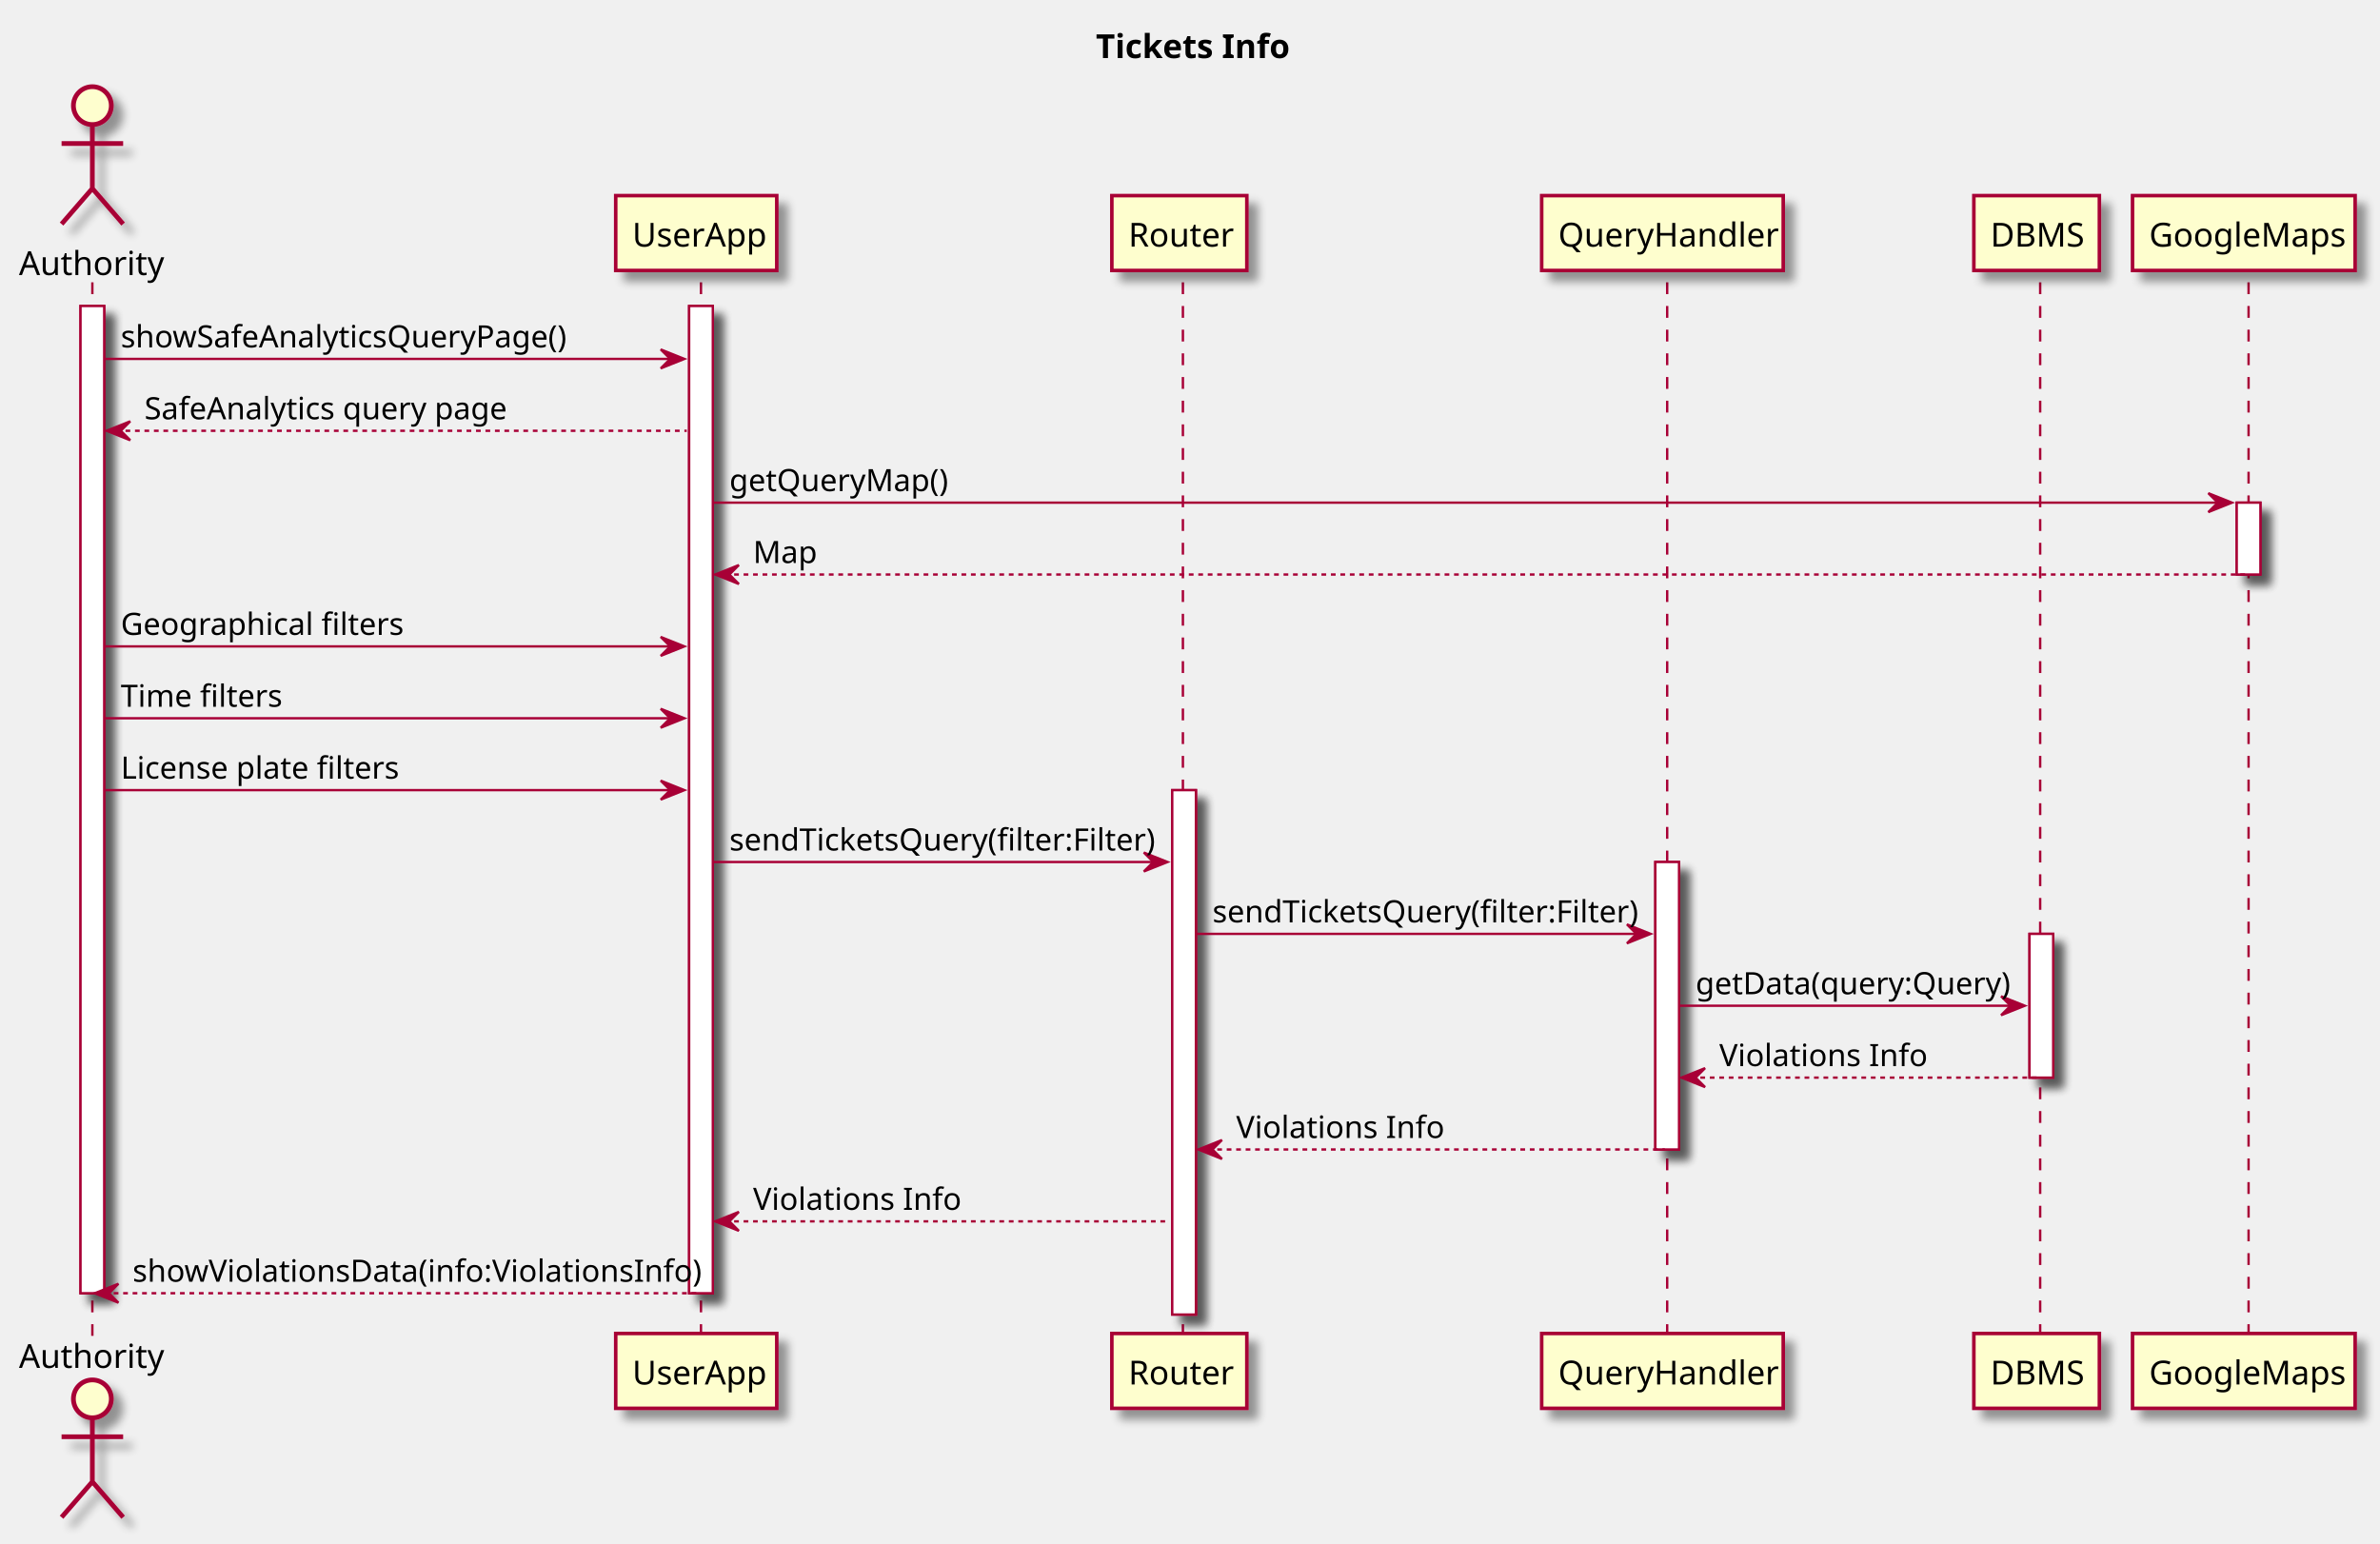
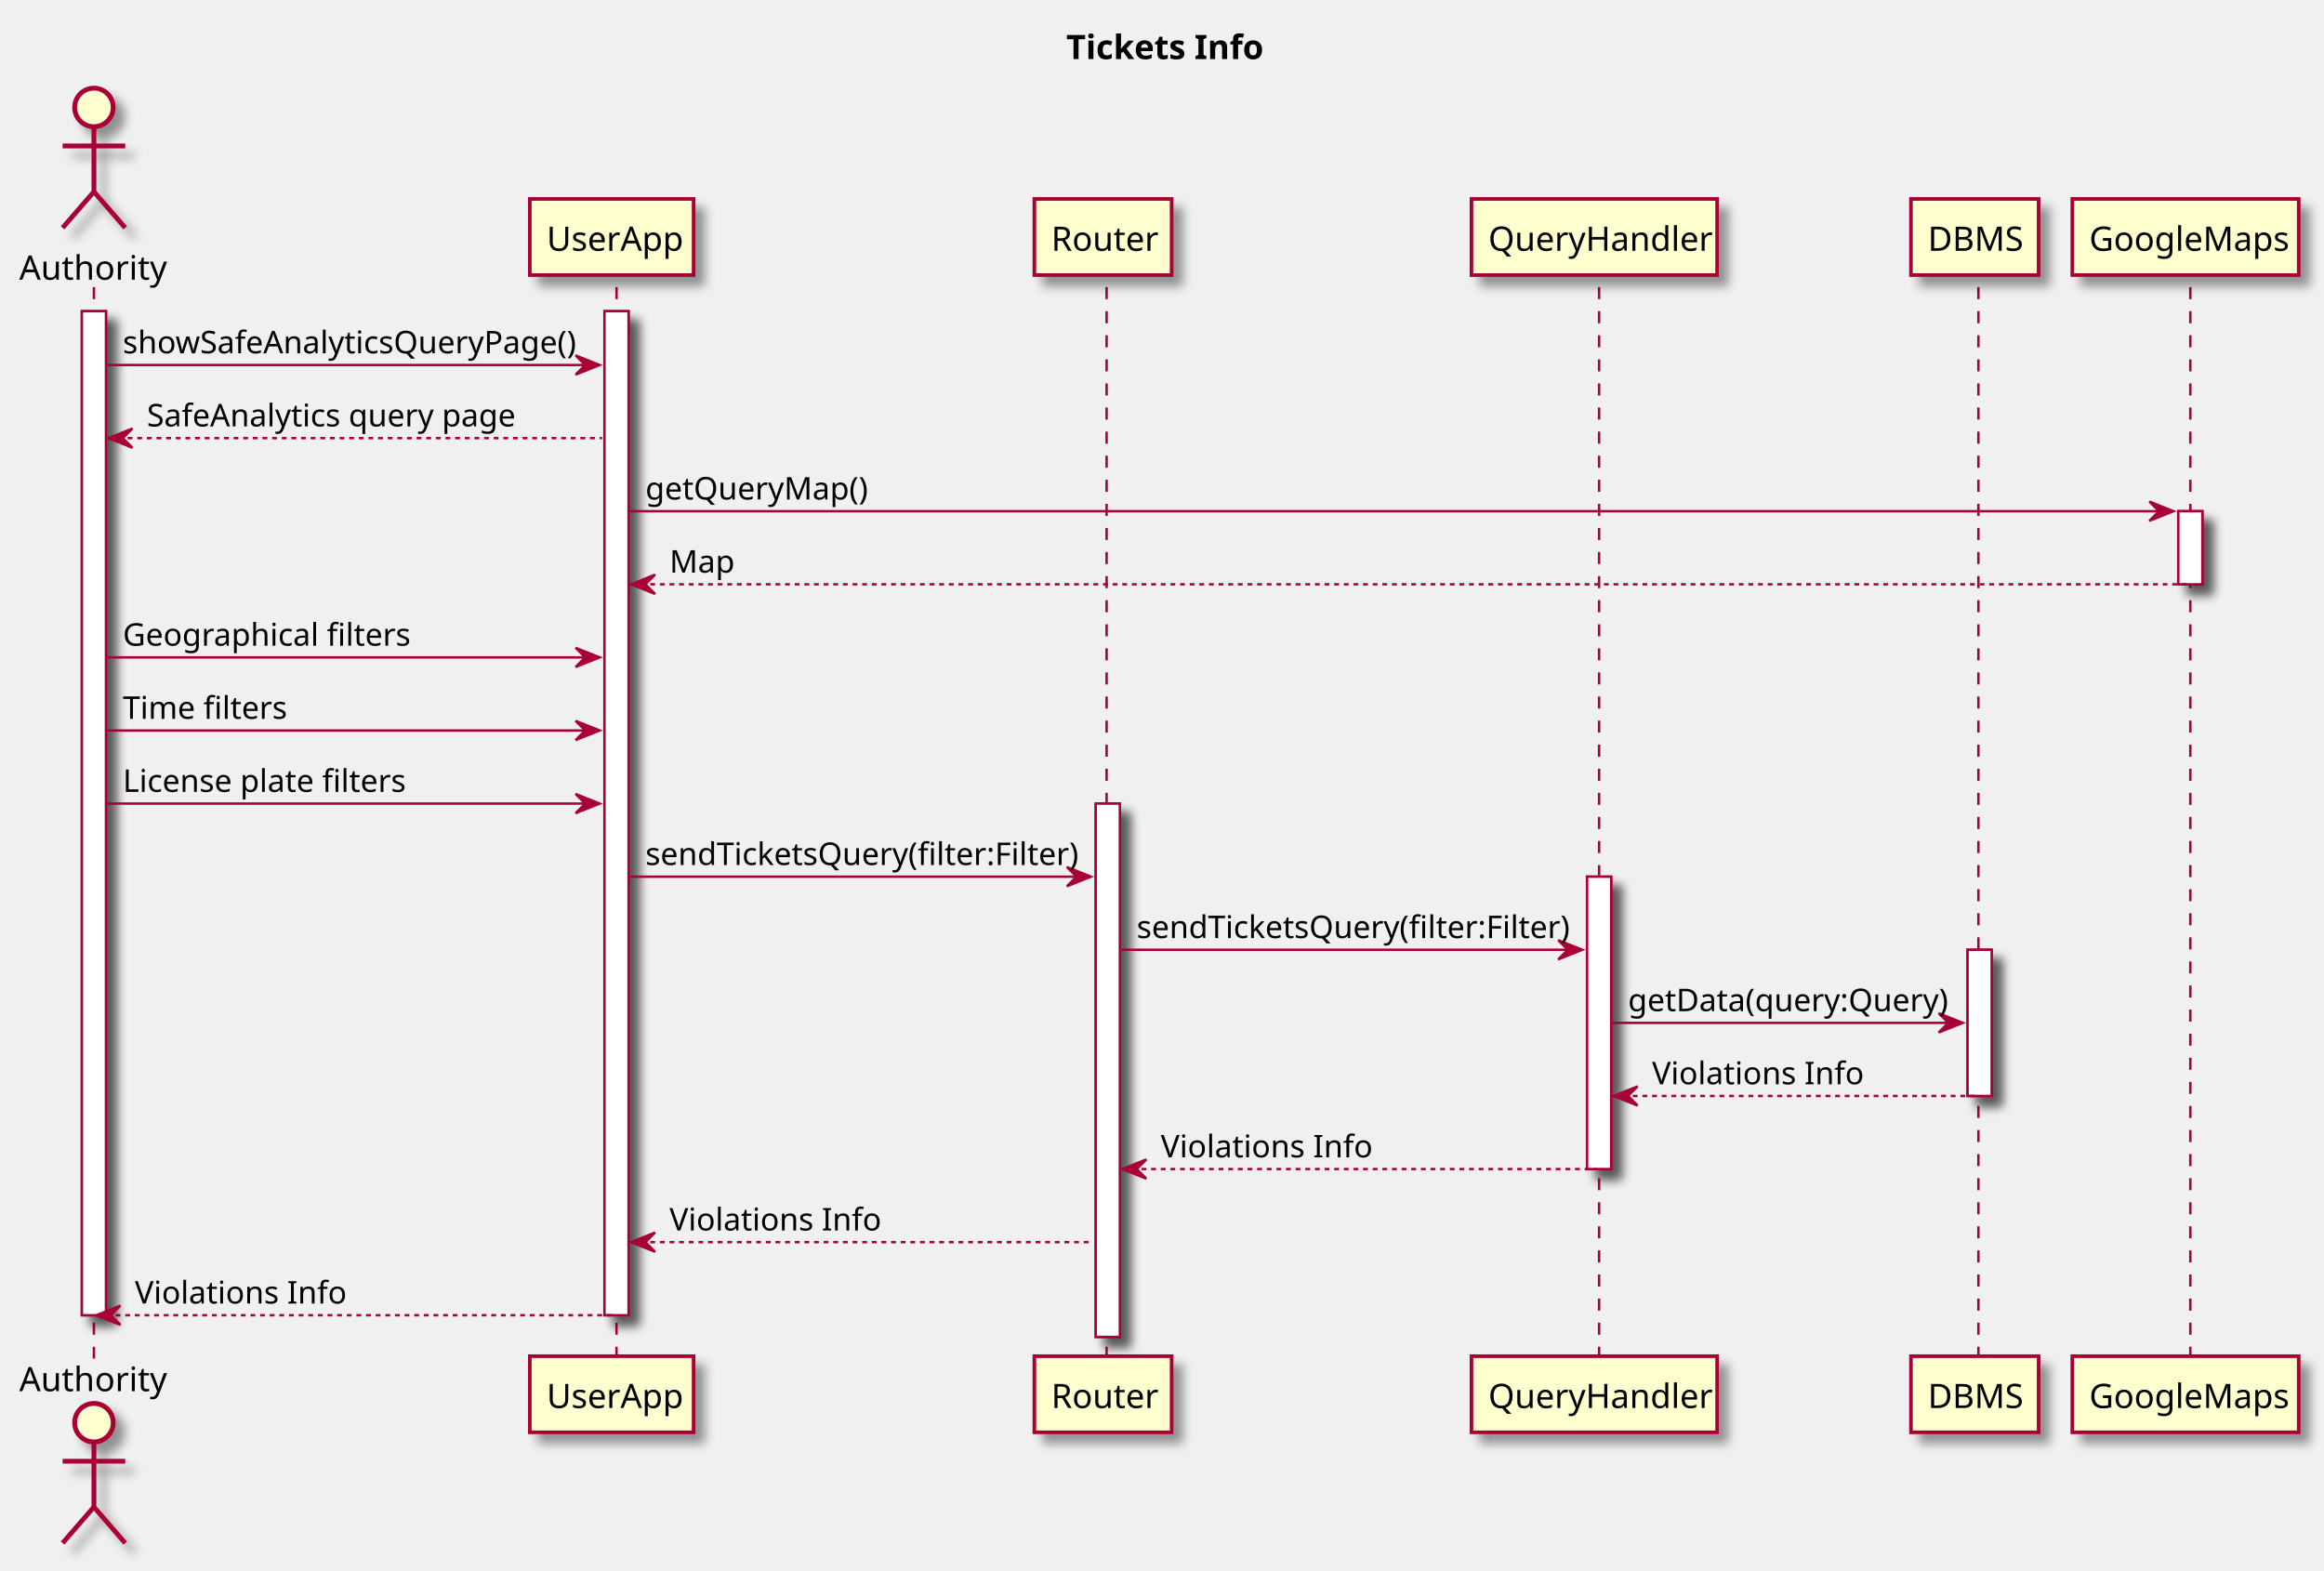
- <svg xmlns="http://www.w3.org/2000/svg" contentScriptType="application/ecmascript" contentStyleType="text/css" height="652px" preserveAspectRatio="none" style="width:1005px;height:652px;" version="1.1" viewBox="0 0 1005 652" width="1005px" zoomAndPan="magnify">
+ <svg xmlns="http://www.w3.org/2000/svg" contentScriptType="application/ecmascript" contentStyleType="text/css" height="652px" preserveAspectRatio="none" style="width:965px;height:652px;" version="1.1" viewBox="0 0 965 652" width="965px" zoomAndPan="magnify">
  <defs>
-     <filter height="300%" id="f18wngyyvjoswi" width="300%" x="-1" y="-1">
+     <filter height="300%" id="flj56y3er52de" width="300%" x="-1" y="-1">
      <feGaussianBlur result="blurOut" stdDeviation="2.0" />
      <feColorMatrix in="blurOut" result="blurOut2" type="matrix" values="0 0 0 0 0 0 0 0 0 0 0 0 0 0 0 0 0 0 .4 0" />
      <feOffset dx="4.0" dy="4.0" in="blurOut2" result="blurOut3" />
      <feBlend in="SourceGraphic" in2="blurOut3" mode="normal" />
    </filter>
  </defs>
  <g>
-     <text fill="#000000" font-family="sans-serif" font-size="14" font-weight="bold" lengthAdjust="spacingAndGlyphs" textLength="81" x="462.75" y="24.533">Tickets Info</text>
-     <rect fill="#FFFFFF" filter="url(#f18wngyyvjoswi)" height="416.922" style="stroke: #A80036; stroke-width: 1.0;" width="10" x="34" y="129.219" />
-     <rect fill="#FFFFFF" filter="url(#f18wngyyvjoswi)" height="416.922" style="stroke: #A80036; stroke-width: 1.0;" width="10" x="291" y="129.219" />
-     <rect fill="#FFFFFF" filter="url(#f18wngyyvjoswi)" height="221.461" style="stroke: #A80036; stroke-width: 1.0;" width="10" x="495" y="333.68" />
-     <rect fill="#FFFFFF" filter="url(#f18wngyyvjoswi)" height="121.406" style="stroke: #A80036; stroke-width: 1.0;" width="10" x="699" y="364.031" />
-     <rect fill="#FFFFFF" filter="url(#f18wngyyvjoswi)" height="60.703" style="stroke: #A80036; stroke-width: 1.0;" width="10" x="857" y="394.383" />
-     <rect fill="#FFFFFF" filter="url(#f18wngyyvjoswi)" height="30.352" style="stroke: #A80036; stroke-width: 1.0;" width="10" x="944.5" y="212.273" />
+     <text fill="#000000" font-family="sans-serif" font-size="14" font-weight="bold" lengthAdjust="spacingAndGlyphs" textLength="81" x="442.75" y="24.533">Tickets Info</text>
+     <rect fill="#FFFFFF" filter="url(#flj56y3er52de)" height="416.922" style="stroke: #A80036; stroke-width: 1.0;" width="10" x="34" y="129.219" />
+     <rect fill="#FFFFFF" filter="url(#flj56y3er52de)" height="416.922" style="stroke: #A80036; stroke-width: 1.0;" width="10" x="251" y="129.219" />
+     <rect fill="#FFFFFF" filter="url(#flj56y3er52de)" height="221.461" style="stroke: #A80036; stroke-width: 1.0;" width="10" x="455" y="333.68" />
+     <rect fill="#FFFFFF" filter="url(#flj56y3er52de)" height="121.406" style="stroke: #A80036; stroke-width: 1.0;" width="10" x="659" y="364.031" />
+     <rect fill="#FFFFFF" filter="url(#flj56y3er52de)" height="60.703" style="stroke: #A80036; stroke-width: 1.0;" width="10" x="817" y="394.383" />
+     <rect fill="#FFFFFF" filter="url(#flj56y3er52de)" height="30.352" style="stroke: #A80036; stroke-width: 1.0;" width="10" x="904.5" y="212.273" />
    <line style="stroke: #A80036; stroke-width: 1.0; stroke-dasharray: 5.0,5.0;" x1="39" x2="39" y1="119.219" y2="564.141" />
-     <line style="stroke: #A80036; stroke-width: 1.0; stroke-dasharray: 5.0,5.0;" x1="296" x2="296" y1="119.219" y2="564.141" />
-     <line style="stroke: #A80036; stroke-width: 1.0; stroke-dasharray: 5.0,5.0;" x1="499.5" x2="499.5" y1="119.219" y2="564.141" />
-     <line style="stroke: #A80036; stroke-width: 1.0; stroke-dasharray: 5.0,5.0;" x1="704" x2="704" y1="119.219" y2="564.141" />
-     <line style="stroke: #A80036; stroke-width: 1.0; stroke-dasharray: 5.0,5.0;" x1="861.5" x2="861.5" y1="119.219" y2="564.141" />
-     <line style="stroke: #A80036; stroke-width: 1.0; stroke-dasharray: 5.0,5.0;" x1="949.5" x2="949.5" y1="119.219" y2="564.141" />
+     <line style="stroke: #A80036; stroke-width: 1.0; stroke-dasharray: 5.0,5.0;" x1="256" x2="256" y1="119.219" y2="564.141" />
+     <line style="stroke: #A80036; stroke-width: 1.0; stroke-dasharray: 5.0,5.0;" x1="459.5" x2="459.5" y1="119.219" y2="564.141" />
+     <line style="stroke: #A80036; stroke-width: 1.0; stroke-dasharray: 5.0,5.0;" x1="664" x2="664" y1="119.219" y2="564.141" />
+     <line style="stroke: #A80036; stroke-width: 1.0; stroke-dasharray: 5.0,5.0;" x1="821.5" x2="821.5" y1="119.219" y2="564.141" />
+     <line style="stroke: #A80036; stroke-width: 1.0; stroke-dasharray: 5.0,5.0;" x1="909.5" x2="909.5" y1="119.219" y2="564.141" />
    <text fill="#000000" font-family="sans-serif" font-size="14" lengthAdjust="spacingAndGlyphs" textLength="56" x="8" y="116.143">Authority</text>
-     <ellipse cx="39" cy="44.609" fill="#FEFECE" filter="url(#f18wngyyvjoswi)" rx="8" ry="8" style="stroke: #A80036; stroke-width: 2.0;" />
-     <path d="M39,52.609 L39,79.609 M26,60.609 L52,60.609 M39,79.609 L26,94.609 M39,79.609 L52,94.609 " fill="none" filter="url(#f18wngyyvjoswi)" style="stroke: #A80036; stroke-width: 2.0;" />
+     <ellipse cx="39" cy="44.609" fill="#FEFECE" filter="url(#flj56y3er52de)" rx="8" ry="8" style="stroke: #A80036; stroke-width: 2.0;" />
+     <path d="M39,52.609 L39,79.609 M26,60.609 L52,60.609 M39,79.609 L26,94.609 M39,79.609 L52,94.609 " fill="none" filter="url(#flj56y3er52de)" style="stroke: #A80036; stroke-width: 2.0;" />
    <text fill="#000000" font-family="sans-serif" font-size="14" lengthAdjust="spacingAndGlyphs" textLength="56" x="8" y="577.674">Authority</text>
-     <ellipse cx="39" cy="590.75" fill="#FEFECE" filter="url(#f18wngyyvjoswi)" rx="8" ry="8" style="stroke: #A80036; stroke-width: 2.0;" />
-     <path d="M39,598.75 L39,625.75 M26,606.75 L52,606.75 M39,625.75 L26,640.75 M39,625.75 L52,640.75 " fill="none" filter="url(#f18wngyyvjoswi)" style="stroke: #A80036; stroke-width: 2.0;" />
-     <rect fill="#FEFECE" filter="url(#f18wngyyvjoswi)" height="31.609" style="stroke: #A80036; stroke-width: 1.5;" width="68" x="260" y="82.609" />
-     <text fill="#000000" font-family="sans-serif" font-size="14" lengthAdjust="spacingAndGlyphs" textLength="54" x="267" y="104.143">UserApp</text>
-     <rect fill="#FEFECE" filter="url(#f18wngyyvjoswi)" height="31.609" style="stroke: #A80036; stroke-width: 1.5;" width="68" x="260" y="563.141" />
-     <text fill="#000000" font-family="sans-serif" font-size="14" lengthAdjust="spacingAndGlyphs" textLength="54" x="267" y="584.674">UserApp</text>
-     <rect fill="#FEFECE" filter="url(#f18wngyyvjoswi)" height="31.609" style="stroke: #A80036; stroke-width: 1.5;" width="57" x="469.5" y="82.609" />
-     <text fill="#000000" font-family="sans-serif" font-size="14" lengthAdjust="spacingAndGlyphs" textLength="43" x="476.5" y="104.143">Router</text>
-     <rect fill="#FEFECE" filter="url(#f18wngyyvjoswi)" height="31.609" style="stroke: #A80036; stroke-width: 1.5;" width="57" x="469.5" y="563.141" />
-     <text fill="#000000" font-family="sans-serif" font-size="14" lengthAdjust="spacingAndGlyphs" textLength="43" x="476.5" y="584.674">Router</text>
-     <rect fill="#FEFECE" filter="url(#f18wngyyvjoswi)" height="31.609" style="stroke: #A80036; stroke-width: 1.5;" width="102" x="651" y="82.609" />
-     <text fill="#000000" font-family="sans-serif" font-size="14" lengthAdjust="spacingAndGlyphs" textLength="88" x="658" y="104.143">QueryHandler</text>
-     <rect fill="#FEFECE" filter="url(#f18wngyyvjoswi)" height="31.609" style="stroke: #A80036; stroke-width: 1.5;" width="102" x="651" y="563.141" />
-     <text fill="#000000" font-family="sans-serif" font-size="14" lengthAdjust="spacingAndGlyphs" textLength="88" x="658" y="584.674">QueryHandler</text>
-     <rect fill="#FEFECE" filter="url(#f18wngyyvjoswi)" height="31.609" style="stroke: #A80036; stroke-width: 1.5;" width="53" x="833.5" y="82.609" />
-     <text fill="#000000" font-family="sans-serif" font-size="14" lengthAdjust="spacingAndGlyphs" textLength="39" x="840.5" y="104.143">DBMS</text>
-     <rect fill="#FEFECE" filter="url(#f18wngyyvjoswi)" height="31.609" style="stroke: #A80036; stroke-width: 1.5;" width="53" x="833.5" y="563.141" />
-     <text fill="#000000" font-family="sans-serif" font-size="14" lengthAdjust="spacingAndGlyphs" textLength="39" x="840.5" y="584.674">DBMS</text>
-     <rect fill="#FEFECE" filter="url(#f18wngyyvjoswi)" height="31.609" style="stroke: #A80036; stroke-width: 1.5;" width="94" x="900.5" y="82.609" />
-     <text fill="#000000" font-family="sans-serif" font-size="14" lengthAdjust="spacingAndGlyphs" textLength="80" x="907.5" y="104.143">GoogleMaps</text>
-     <rect fill="#FEFECE" filter="url(#f18wngyyvjoswi)" height="31.609" style="stroke: #A80036; stroke-width: 1.5;" width="94" x="900.5" y="563.141" />
-     <text fill="#000000" font-family="sans-serif" font-size="14" lengthAdjust="spacingAndGlyphs" textLength="80" x="907.5" y="584.674">GoogleMaps</text>
-     <rect fill="#FFFFFF" filter="url(#f18wngyyvjoswi)" height="416.922" style="stroke: #A80036; stroke-width: 1.0;" width="10" x="34" y="129.219" />
-     <rect fill="#FFFFFF" filter="url(#f18wngyyvjoswi)" height="416.922" style="stroke: #A80036; stroke-width: 1.0;" width="10" x="291" y="129.219" />
-     <rect fill="#FFFFFF" filter="url(#f18wngyyvjoswi)" height="221.461" style="stroke: #A80036; stroke-width: 1.0;" width="10" x="495" y="333.68" />
-     <rect fill="#FFFFFF" filter="url(#f18wngyyvjoswi)" height="121.406" style="stroke: #A80036; stroke-width: 1.0;" width="10" x="699" y="364.031" />
-     <rect fill="#FFFFFF" filter="url(#f18wngyyvjoswi)" height="60.703" style="stroke: #A80036; stroke-width: 1.0;" width="10" x="857" y="394.383" />
-     <rect fill="#FFFFFF" filter="url(#f18wngyyvjoswi)" height="30.352" style="stroke: #A80036; stroke-width: 1.0;" width="10" x="944.5" y="212.273" />
-     <polygon fill="#A80036" points="279,147.57,289,151.57,279,155.57,283,151.57" style="stroke: #A80036; stroke-width: 1.0;" />
-     <line style="stroke: #A80036; stroke-width: 1.0;" x1="44" x2="285" y1="151.57" y2="151.57" />
+     <ellipse cx="39" cy="590.75" fill="#FEFECE" filter="url(#flj56y3er52de)" rx="8" ry="8" style="stroke: #A80036; stroke-width: 2.0;" />
+     <path d="M39,598.75 L39,625.75 M26,606.75 L52,606.75 M39,625.75 L26,640.75 M39,625.75 L52,640.75 " fill="none" filter="url(#flj56y3er52de)" style="stroke: #A80036; stroke-width: 2.0;" />
+     <rect fill="#FEFECE" filter="url(#flj56y3er52de)" height="31.609" style="stroke: #A80036; stroke-width: 1.5;" width="68" x="220" y="82.609" />
+     <text fill="#000000" font-family="sans-serif" font-size="14" lengthAdjust="spacingAndGlyphs" textLength="54" x="227" y="104.143">UserApp</text>
+     <rect fill="#FEFECE" filter="url(#flj56y3er52de)" height="31.609" style="stroke: #A80036; stroke-width: 1.5;" width="68" x="220" y="563.141" />
+     <text fill="#000000" font-family="sans-serif" font-size="14" lengthAdjust="spacingAndGlyphs" textLength="54" x="227" y="584.674">UserApp</text>
+     <rect fill="#FEFECE" filter="url(#flj56y3er52de)" height="31.609" style="stroke: #A80036; stroke-width: 1.5;" width="57" x="429.5" y="82.609" />
+     <text fill="#000000" font-family="sans-serif" font-size="14" lengthAdjust="spacingAndGlyphs" textLength="43" x="436.5" y="104.143">Router</text>
+     <rect fill="#FEFECE" filter="url(#flj56y3er52de)" height="31.609" style="stroke: #A80036; stroke-width: 1.5;" width="57" x="429.5" y="563.141" />
+     <text fill="#000000" font-family="sans-serif" font-size="14" lengthAdjust="spacingAndGlyphs" textLength="43" x="436.5" y="584.674">Router</text>
+     <rect fill="#FEFECE" filter="url(#flj56y3er52de)" height="31.609" style="stroke: #A80036; stroke-width: 1.5;" width="102" x="611" y="82.609" />
+     <text fill="#000000" font-family="sans-serif" font-size="14" lengthAdjust="spacingAndGlyphs" textLength="88" x="618" y="104.143">QueryHandler</text>
+     <rect fill="#FEFECE" filter="url(#flj56y3er52de)" height="31.609" style="stroke: #A80036; stroke-width: 1.5;" width="102" x="611" y="563.141" />
+     <text fill="#000000" font-family="sans-serif" font-size="14" lengthAdjust="spacingAndGlyphs" textLength="88" x="618" y="584.674">QueryHandler</text>
+     <rect fill="#FEFECE" filter="url(#flj56y3er52de)" height="31.609" style="stroke: #A80036; stroke-width: 1.5;" width="53" x="793.5" y="82.609" />
+     <text fill="#000000" font-family="sans-serif" font-size="14" lengthAdjust="spacingAndGlyphs" textLength="39" x="800.5" y="104.143">DBMS</text>
+     <rect fill="#FEFECE" filter="url(#flj56y3er52de)" height="31.609" style="stroke: #A80036; stroke-width: 1.5;" width="53" x="793.5" y="563.141" />
+     <text fill="#000000" font-family="sans-serif" font-size="14" lengthAdjust="spacingAndGlyphs" textLength="39" x="800.5" y="584.674">DBMS</text>
+     <rect fill="#FEFECE" filter="url(#flj56y3er52de)" height="31.609" style="stroke: #A80036; stroke-width: 1.5;" width="94" x="860.5" y="82.609" />
+     <text fill="#000000" font-family="sans-serif" font-size="14" lengthAdjust="spacingAndGlyphs" textLength="80" x="867.5" y="104.143">GoogleMaps</text>
+     <rect fill="#FEFECE" filter="url(#flj56y3er52de)" height="31.609" style="stroke: #A80036; stroke-width: 1.5;" width="94" x="860.5" y="563.141" />
+     <text fill="#000000" font-family="sans-serif" font-size="14" lengthAdjust="spacingAndGlyphs" textLength="80" x="867.5" y="584.674">GoogleMaps</text>
+     <rect fill="#FFFFFF" filter="url(#flj56y3er52de)" height="416.922" style="stroke: #A80036; stroke-width: 1.0;" width="10" x="34" y="129.219" />
+     <rect fill="#FFFFFF" filter="url(#flj56y3er52de)" height="416.922" style="stroke: #A80036; stroke-width: 1.0;" width="10" x="251" y="129.219" />
+     <rect fill="#FFFFFF" filter="url(#flj56y3er52de)" height="221.461" style="stroke: #A80036; stroke-width: 1.0;" width="10" x="455" y="333.68" />
+     <rect fill="#FFFFFF" filter="url(#flj56y3er52de)" height="121.406" style="stroke: #A80036; stroke-width: 1.0;" width="10" x="659" y="364.031" />
+     <rect fill="#FFFFFF" filter="url(#flj56y3er52de)" height="60.703" style="stroke: #A80036; stroke-width: 1.0;" width="10" x="817" y="394.383" />
+     <rect fill="#FFFFFF" filter="url(#flj56y3er52de)" height="30.352" style="stroke: #A80036; stroke-width: 1.0;" width="10" x="904.5" y="212.273" />
+     <polygon fill="#A80036" points="239,147.57,249,151.57,239,155.57,243,151.57" style="stroke: #A80036; stroke-width: 1.0;" />
+     <line style="stroke: #A80036; stroke-width: 1.0;" x1="44" x2="245" y1="151.57" y2="151.57" />
    <text fill="#000000" font-family="sans-serif" font-size="13" lengthAdjust="spacingAndGlyphs" textLength="183" x="51" y="146.714">showSafeAnalyticsQueryPage()</text>
    <polygon fill="#A80036" points="55,177.922,45,181.922,55,185.922,51,181.922" style="stroke: #A80036; stroke-width: 1.0;" />
-     <line style="stroke: #A80036; stroke-width: 1.0; stroke-dasharray: 2.0,2.0;" x1="49" x2="290" y1="181.922" y2="181.922" />
+     <line style="stroke: #A80036; stroke-width: 1.0; stroke-dasharray: 2.0,2.0;" x1="49" x2="250" y1="181.922" y2="181.922" />
    <text fill="#000000" font-family="sans-serif" font-size="13" lengthAdjust="spacingAndGlyphs" textLength="148" x="61" y="177.065">SafeAnalytics query page</text>
-     <polygon fill="#A80036" points="932.5,208.273,942.5,212.273,932.5,216.273,936.5,212.273" style="stroke: #A80036; stroke-width: 1.0;" />
-     <line style="stroke: #A80036; stroke-width: 1.0;" x1="301" x2="938.5" y1="212.273" y2="212.273" />
-     <text fill="#000000" font-family="sans-serif" font-size="13" lengthAdjust="spacingAndGlyphs" textLength="86" x="308" y="207.417">getQueryMap()</text>
-     <polygon fill="#A80036" points="312,238.625,302,242.625,312,246.625,308,242.625" style="stroke: #A80036; stroke-width: 1.0;" />
-     <line style="stroke: #A80036; stroke-width: 1.0; stroke-dasharray: 2.0,2.0;" x1="306" x2="948.5" y1="242.625" y2="242.625" />
-     <text fill="#000000" font-family="sans-serif" font-size="13" lengthAdjust="spacingAndGlyphs" textLength="25" x="318" y="237.769">Map</text>
-     <polygon fill="#A80036" points="279,268.977,289,272.977,279,276.977,283,272.977" style="stroke: #A80036; stroke-width: 1.0;" />
-     <line style="stroke: #A80036; stroke-width: 1.0;" x1="44" x2="285" y1="272.977" y2="272.977" />
+     <polygon fill="#A80036" points="892.5,208.273,902.5,212.273,892.5,216.273,896.5,212.273" style="stroke: #A80036; stroke-width: 1.0;" />
+     <line style="stroke: #A80036; stroke-width: 1.0;" x1="261" x2="898.5" y1="212.273" y2="212.273" />
+     <text fill="#000000" font-family="sans-serif" font-size="13" lengthAdjust="spacingAndGlyphs" textLength="86" x="268" y="207.417">getQueryMap()</text>
+     <polygon fill="#A80036" points="272,238.625,262,242.625,272,246.625,268,242.625" style="stroke: #A80036; stroke-width: 1.0;" />
+     <line style="stroke: #A80036; stroke-width: 1.0; stroke-dasharray: 2.0,2.0;" x1="266" x2="908.5" y1="242.625" y2="242.625" />
+     <text fill="#000000" font-family="sans-serif" font-size="13" lengthAdjust="spacingAndGlyphs" textLength="25" x="278" y="237.769">Map</text>
+     <polygon fill="#A80036" points="239,268.977,249,272.977,239,276.977,243,272.977" style="stroke: #A80036; stroke-width: 1.0;" />
+     <line style="stroke: #A80036; stroke-width: 1.0;" x1="44" x2="245" y1="272.977" y2="272.977" />
    <text fill="#000000" font-family="sans-serif" font-size="13" lengthAdjust="spacingAndGlyphs" textLength="111" x="51" y="268.12">Geographical filters</text>
-     <polygon fill="#A80036" points="279,299.328,289,303.328,279,307.328,283,303.328" style="stroke: #A80036; stroke-width: 1.0;" />
-     <line style="stroke: #A80036; stroke-width: 1.0;" x1="44" x2="285" y1="303.328" y2="303.328" />
+     <polygon fill="#A80036" points="239,299.328,249,303.328,239,307.328,243,303.328" style="stroke: #A80036; stroke-width: 1.0;" />
+     <line style="stroke: #A80036; stroke-width: 1.0;" x1="44" x2="245" y1="303.328" y2="303.328" />
    <text fill="#000000" font-family="sans-serif" font-size="13" lengthAdjust="spacingAndGlyphs" textLength="63" x="51" y="298.472">Time filters</text>
-     <polygon fill="#A80036" points="279,329.68,289,333.68,279,337.68,283,333.68" style="stroke: #A80036; stroke-width: 1.0;" />
-     <line style="stroke: #A80036; stroke-width: 1.0;" x1="44" x2="285" y1="333.68" y2="333.68" />
+     <polygon fill="#A80036" points="239,329.68,249,333.68,239,337.68,243,333.68" style="stroke: #A80036; stroke-width: 1.0;" />
+     <line style="stroke: #A80036; stroke-width: 1.0;" x1="44" x2="245" y1="333.68" y2="333.68" />
    <text fill="#000000" font-family="sans-serif" font-size="13" lengthAdjust="spacingAndGlyphs" textLength="112" x="51" y="328.823">License plate filters</text>
-     <polygon fill="#A80036" points="483,360.031,493,364.031,483,368.031,487,364.031" style="stroke: #A80036; stroke-width: 1.0;" />
-     <line style="stroke: #A80036; stroke-width: 1.0;" x1="301" x2="489" y1="364.031" y2="364.031" />
-     <text fill="#000000" font-family="sans-serif" font-size="13" lengthAdjust="spacingAndGlyphs" textLength="170" x="308" y="359.175">sendTicketsQuery(filter:Filter)</text>
-     <polygon fill="#A80036" points="687,390.383,697,394.383,687,398.383,691,394.383" style="stroke: #A80036; stroke-width: 1.0;" />
-     <line style="stroke: #A80036; stroke-width: 1.0;" x1="505" x2="693" y1="394.383" y2="394.383" />
-     <text fill="#000000" font-family="sans-serif" font-size="13" lengthAdjust="spacingAndGlyphs" textLength="170" x="512" y="389.526">sendTicketsQuery(filter:Filter)</text>
-     <polygon fill="#A80036" points="845,420.734,855,424.734,845,428.734,849,424.734" style="stroke: #A80036; stroke-width: 1.0;" />
-     <line style="stroke: #A80036; stroke-width: 1.0;" x1="709" x2="851" y1="424.734" y2="424.734" />
-     <text fill="#000000" font-family="sans-serif" font-size="13" lengthAdjust="spacingAndGlyphs" textLength="124" x="716" y="419.878">getData(query:Query)</text>
-     <polygon fill="#A80036" points="720,451.086,710,455.086,720,459.086,716,455.086" style="stroke: #A80036; stroke-width: 1.0;" />
-     <line style="stroke: #A80036; stroke-width: 1.0; stroke-dasharray: 2.0,2.0;" x1="714" x2="861" y1="455.086" y2="455.086" />
-     <text fill="#000000" font-family="sans-serif" font-size="13" lengthAdjust="spacingAndGlyphs" textLength="81" x="726" y="450.229">Violations Info</text>
-     <polygon fill="#A80036" points="516,481.438,506,485.438,516,489.438,512,485.438" style="stroke: #A80036; stroke-width: 1.0;" />
-     <line style="stroke: #A80036; stroke-width: 1.0; stroke-dasharray: 2.0,2.0;" x1="510" x2="703" y1="485.438" y2="485.438" />
-     <text fill="#000000" font-family="sans-serif" font-size="13" lengthAdjust="spacingAndGlyphs" textLength="81" x="522" y="480.581">Violations Info</text>
-     <polygon fill="#A80036" points="312,511.789,302,515.789,312,519.789,308,515.789" style="stroke: #A80036; stroke-width: 1.0;" />
-     <line style="stroke: #A80036; stroke-width: 1.0; stroke-dasharray: 2.0,2.0;" x1="306" x2="494" y1="515.789" y2="515.789" />
-     <text fill="#000000" font-family="sans-serif" font-size="13" lengthAdjust="spacingAndGlyphs" textLength="81" x="318" y="510.933">Violations Info</text>
+     <polygon fill="#A80036" points="443,360.031,453,364.031,443,368.031,447,364.031" style="stroke: #A80036; stroke-width: 1.0;" />
+     <line style="stroke: #A80036; stroke-width: 1.0;" x1="261" x2="449" y1="364.031" y2="364.031" />
+     <text fill="#000000" font-family="sans-serif" font-size="13" lengthAdjust="spacingAndGlyphs" textLength="170" x="268" y="359.175">sendTicketsQuery(filter:Filter)</text>
+     <polygon fill="#A80036" points="647,390.383,657,394.383,647,398.383,651,394.383" style="stroke: #A80036; stroke-width: 1.0;" />
+     <line style="stroke: #A80036; stroke-width: 1.0;" x1="465" x2="653" y1="394.383" y2="394.383" />
+     <text fill="#000000" font-family="sans-serif" font-size="13" lengthAdjust="spacingAndGlyphs" textLength="170" x="472" y="389.526">sendTicketsQuery(filter:Filter)</text>
+     <polygon fill="#A80036" points="805,420.734,815,424.734,805,428.734,809,424.734" style="stroke: #A80036; stroke-width: 1.0;" />
+     <line style="stroke: #A80036; stroke-width: 1.0;" x1="669" x2="811" y1="424.734" y2="424.734" />
+     <text fill="#000000" font-family="sans-serif" font-size="13" lengthAdjust="spacingAndGlyphs" textLength="124" x="676" y="419.878">getData(query:Query)</text>
+     <polygon fill="#A80036" points="680,451.086,670,455.086,680,459.086,676,455.086" style="stroke: #A80036; stroke-width: 1.0;" />
+     <line style="stroke: #A80036; stroke-width: 1.0; stroke-dasharray: 2.0,2.0;" x1="674" x2="821" y1="455.086" y2="455.086" />
+     <text fill="#000000" font-family="sans-serif" font-size="13" lengthAdjust="spacingAndGlyphs" textLength="81" x="686" y="450.229">Violations Info</text>
+     <polygon fill="#A80036" points="476,481.438,466,485.438,476,489.438,472,485.438" style="stroke: #A80036; stroke-width: 1.0;" />
+     <line style="stroke: #A80036; stroke-width: 1.0; stroke-dasharray: 2.0,2.0;" x1="470" x2="663" y1="485.438" y2="485.438" />
+     <text fill="#000000" font-family="sans-serif" font-size="13" lengthAdjust="spacingAndGlyphs" textLength="81" x="482" y="480.581">Violations Info</text>
+     <polygon fill="#A80036" points="272,511.789,262,515.789,272,519.789,268,515.789" style="stroke: #A80036; stroke-width: 1.0;" />
+     <line style="stroke: #A80036; stroke-width: 1.0; stroke-dasharray: 2.0,2.0;" x1="266" x2="454" y1="515.789" y2="515.789" />
+     <text fill="#000000" font-family="sans-serif" font-size="13" lengthAdjust="spacingAndGlyphs" textLength="81" x="278" y="510.933">Violations Info</text>
    <polygon fill="#A80036" points="50,542.141,40,546.141,50,550.141,46,546.141" style="stroke: #A80036; stroke-width: 1.0;" />
-     <line style="stroke: #A80036; stroke-width: 1.0; stroke-dasharray: 2.0,2.0;" x1="44" x2="295" y1="546.141" y2="546.141" />
-     <text fill="#000000" font-family="sans-serif" font-size="13" lengthAdjust="spacingAndGlyphs" textLength="223" x="56" y="541.284">showViolationsData(info:ViolationsInfo)</text>
+     <line style="stroke: #A80036; stroke-width: 1.0; stroke-dasharray: 2.0,2.0;" x1="44" x2="255" y1="546.141" y2="546.141" />
+     <text fill="#000000" font-family="sans-serif" font-size="13" lengthAdjust="spacingAndGlyphs" textLength="81" x="56" y="541.284">Violations Info</text>
  </g>
</svg>
